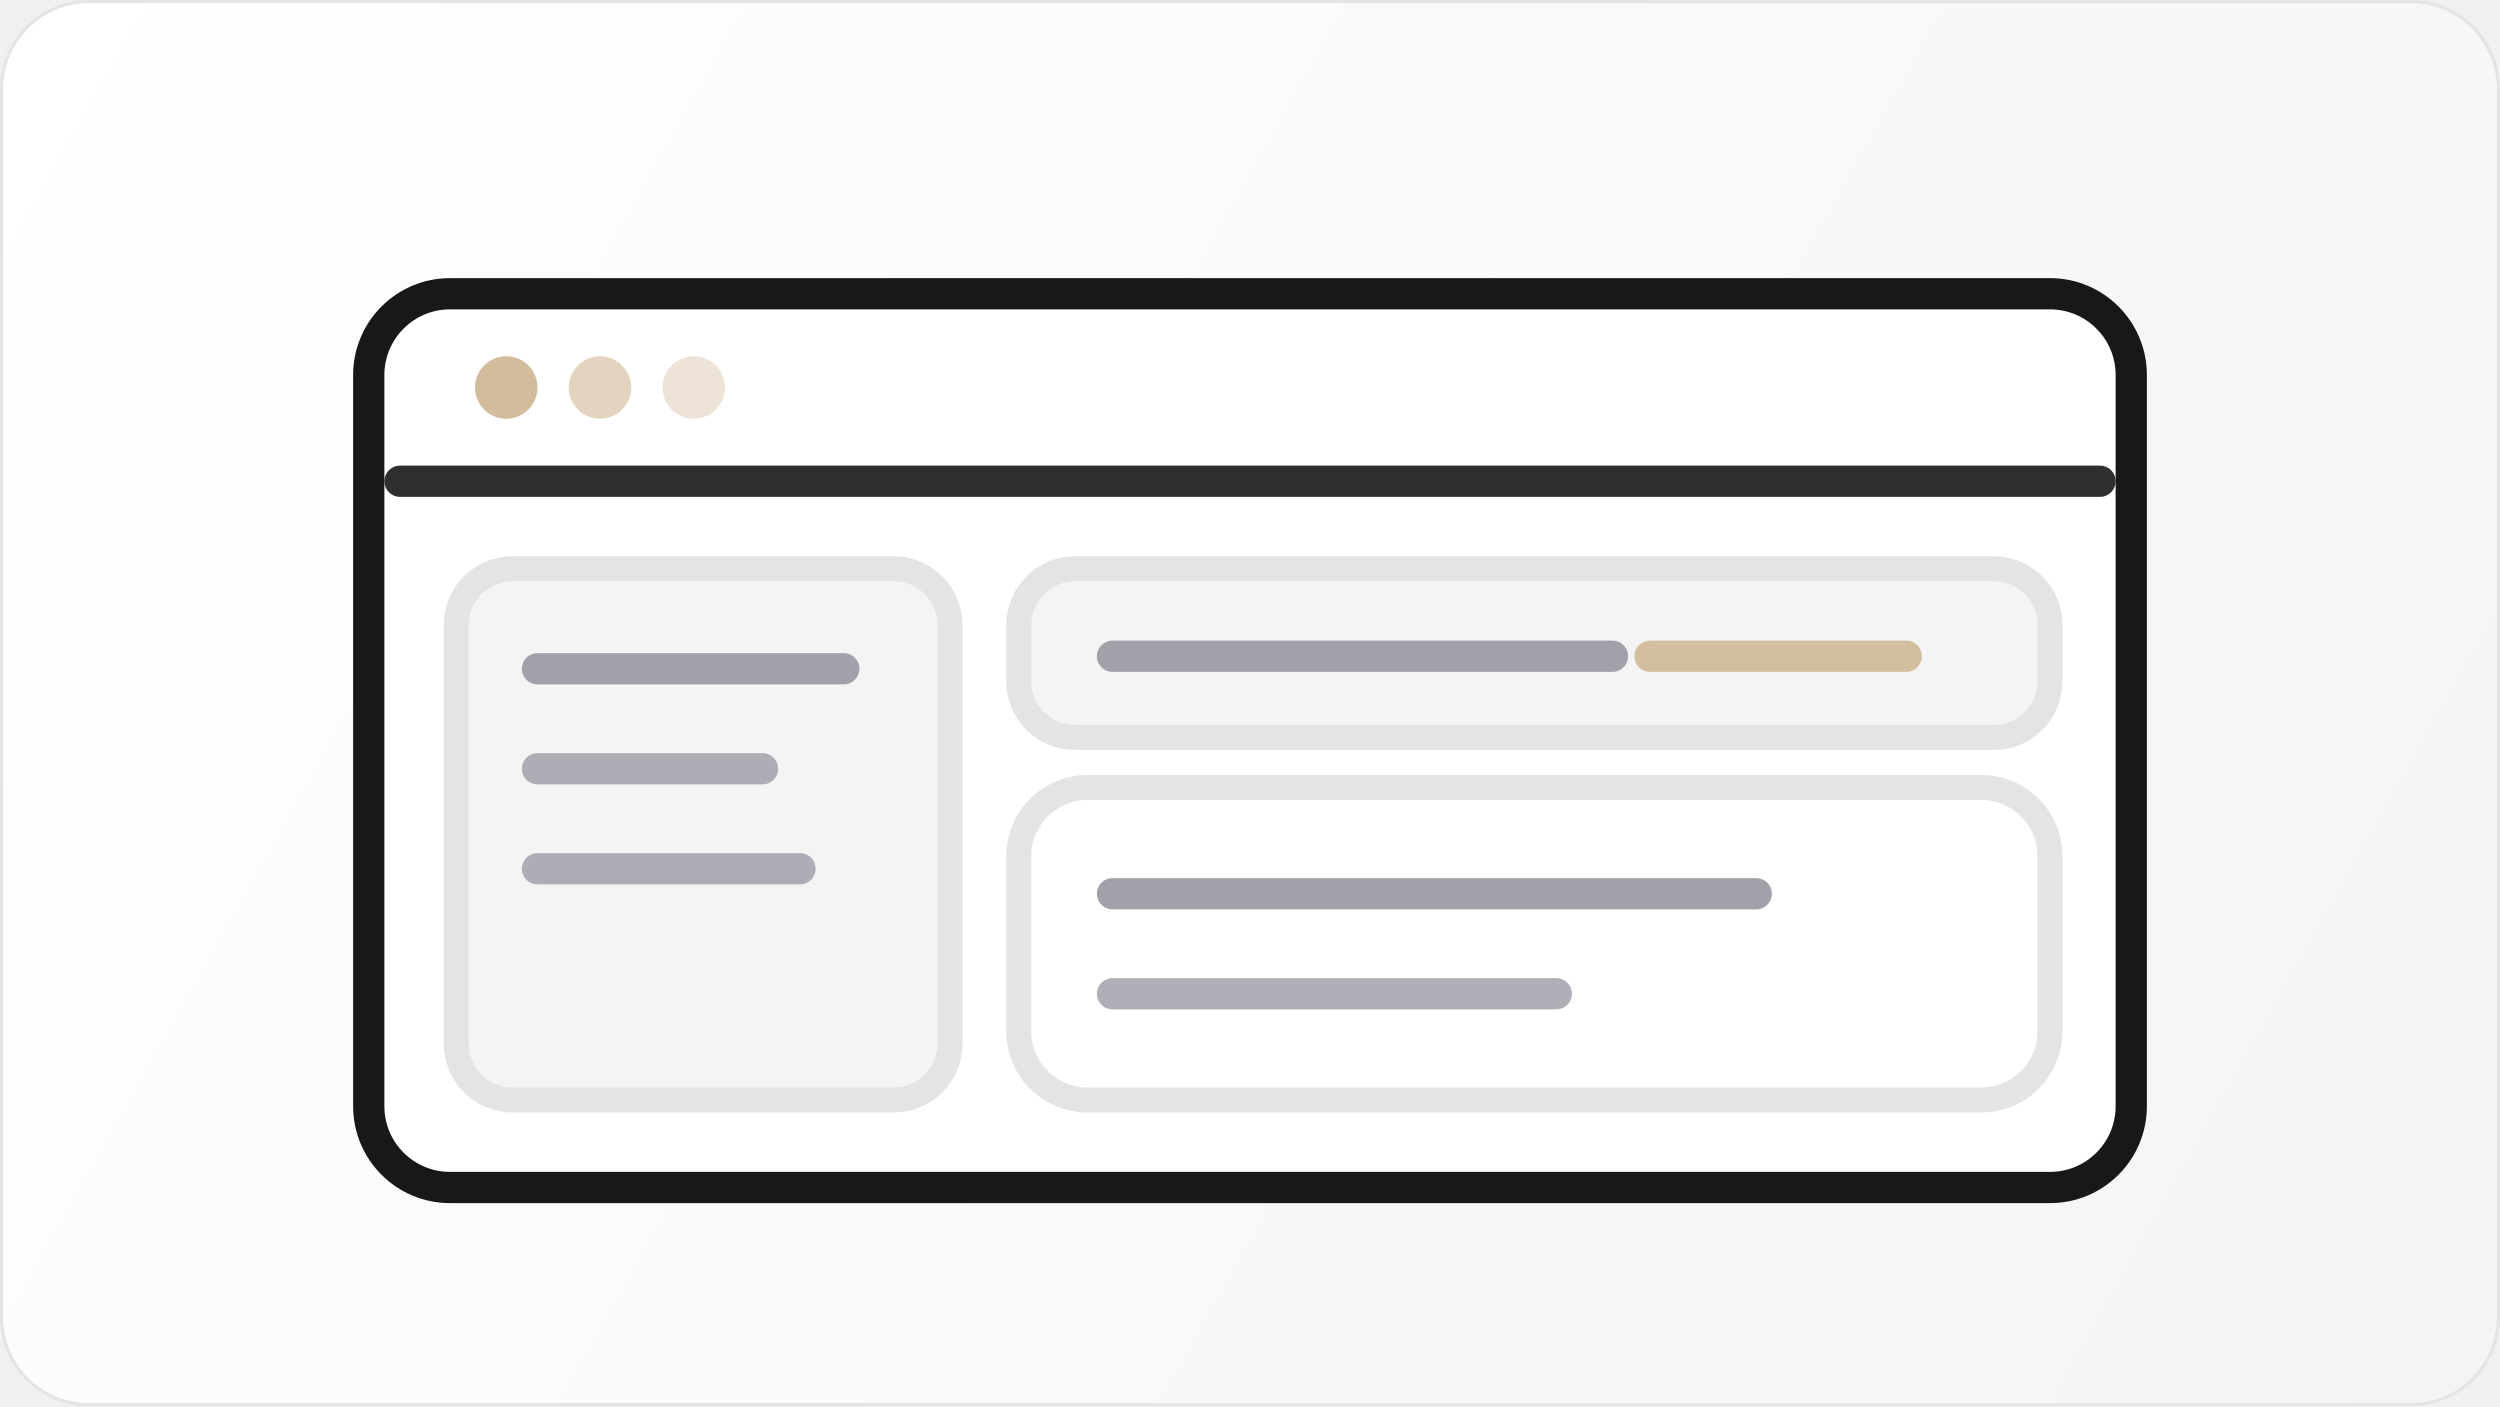
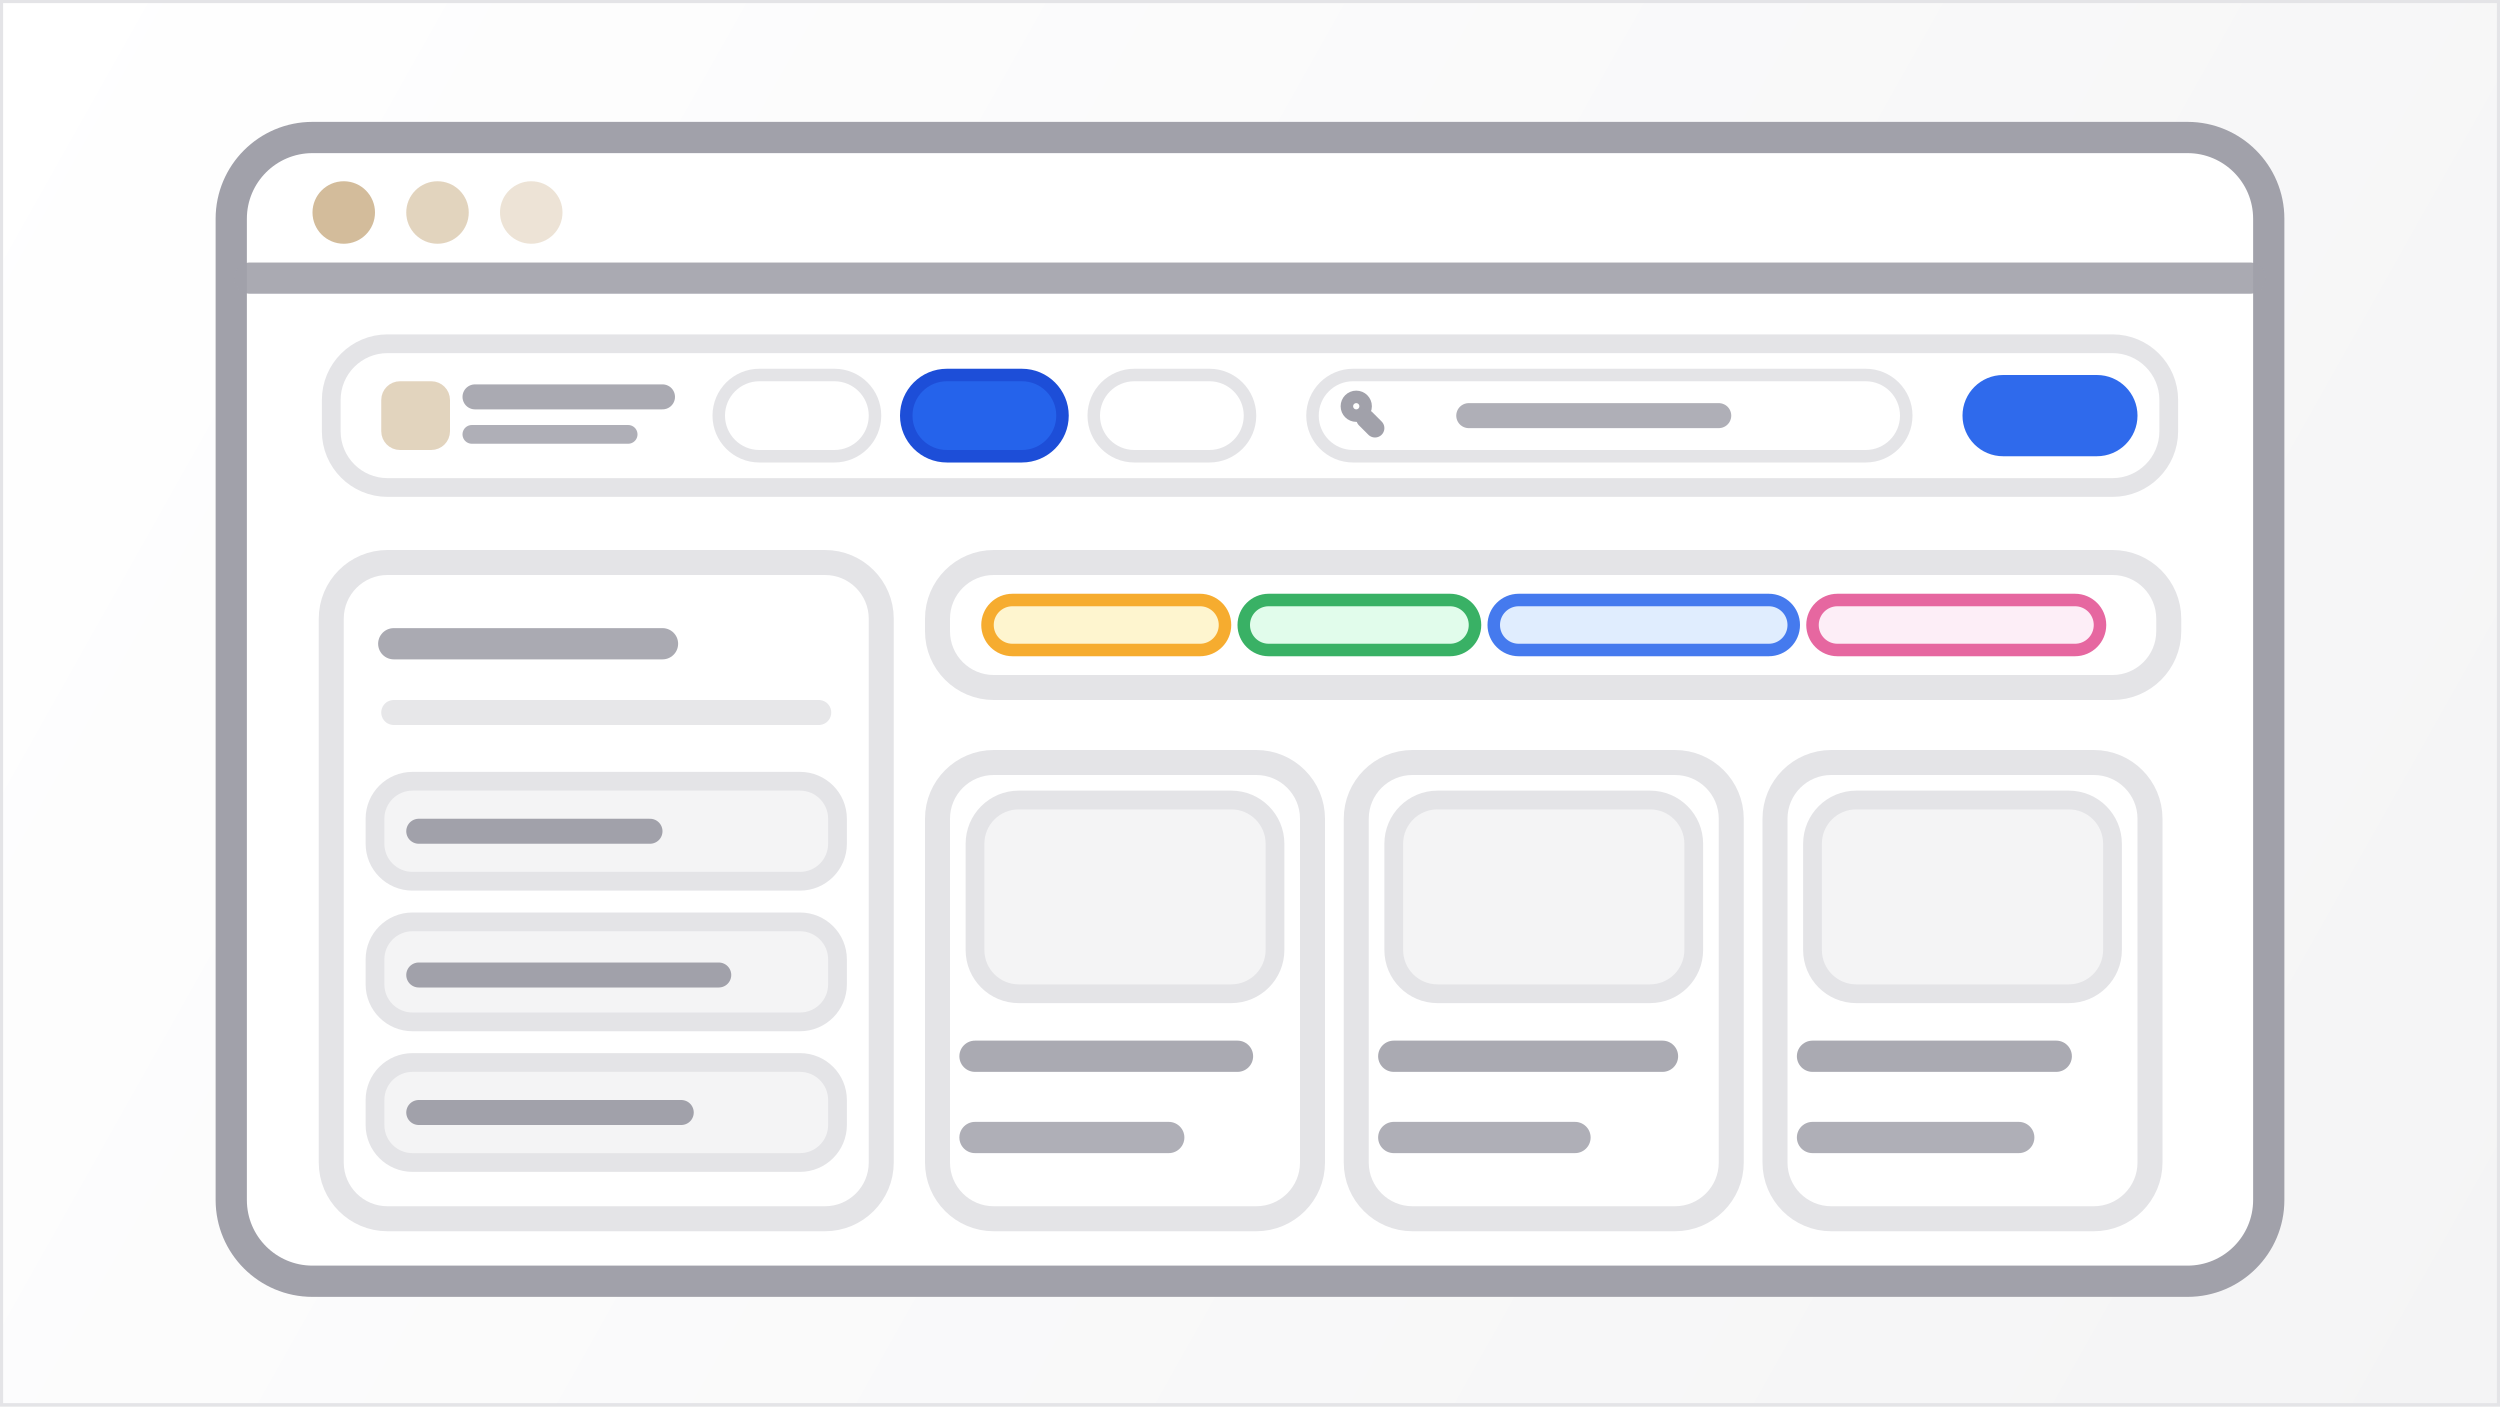
<svg xmlns="http://www.w3.org/2000/svg" width="800" height="450" viewBox="0 0 800 450" fill="none">
  <defs>
    <linearGradient id="bg" x1="0" y1="0" x2="800" y2="450" gradientUnits="userSpaceOnUse">
      <stop stop-color="#FFFFFF" />
      <stop offset="1" stop-color="#F4F4F5" />
    </linearGradient>
  </defs>
-   <rect x="0.5" y="0.5" width="799" height="449" rx="28" fill="url(#bg)" stroke="#E4E4E7" />
+   <rect x="0.5" y="0.5" width="799" height="449" fill="url(#bg)" stroke="#E4E4E7" />
  <g stroke-linecap="round" stroke-linejoin="round">
-     <rect x="118" y="94" width="564" height="286" rx="26" fill="#FFFFFF" stroke="#18181B" stroke-width="10" />
-     <path d="M128 154h544" stroke="#18181B" stroke-width="10" opacity="0.9" />
-     <circle cx="162" cy="124" r="10" fill="#CBB089" opacity="0.85" />
-     <circle cx="192" cy="124" r="10" fill="#CBB089" opacity="0.55" />
-     <circle cx="222" cy="124" r="10" fill="#CBB089" opacity="0.35" />
-     <rect x="146" y="182" width="158" height="170" rx="18" fill="#F4F4F5" stroke="#E4E4E7" stroke-width="8" />
-     <path d="M172 214h98" stroke="#A1A1AA" stroke-width="10" />
-     <path d="M172 246h72" stroke="#A1A1AA" stroke-width="10" opacity="0.85" />
-     <path d="M172 278h84" stroke="#A1A1AA" stroke-width="10" opacity="0.85" />
-     <rect x="326" y="182" width="330" height="54" rx="18" fill="#F4F4F5" stroke="#E4E4E7" stroke-width="8" />
-     <path d="M356 210h160" stroke="#A1A1AA" stroke-width="10" />
-     <rect x="326" y="252" width="330" height="100" rx="22" fill="#FFFFFF" stroke="#E4E4E7" stroke-width="8" />
-     <path d="M356 286h206" stroke="#A1A1AA" stroke-width="10" />
-     <path d="M356 318h142" stroke="#A1A1AA" stroke-width="10" opacity="0.85" />
-     <path d="M528 210h82" stroke="#CBB089" stroke-width="10" opacity="0.8" />
+     <rect x="74" y="44" width="652" height="366" rx="26" fill="#FFFFFF" stroke="#A1A1AA" stroke-width="10" />
+     <path d="M80 89h640" stroke="#A1A1AA" stroke-width="10" opacity="0.9" />
+     <circle cx="110" cy="68" r="10" fill="#CBB089" opacity="0.85" />
+     <circle cx="140" cy="68" r="10" fill="#CBB089" opacity="0.55" />
+     <circle cx="170" cy="68" r="10" fill="#CBB089" opacity="0.35" />
+     <rect x="106" y="110" width="588" height="46" rx="18" fill="#FFFFFF" stroke="#E4E4E7" stroke-width="6" />
+     <rect x="124" y="124" width="18" height="18" rx="4" fill="#CBB089" opacity="0.55" stroke="#CBB089" stroke-width="4" />
+     <path d="M152 127h60" stroke="#A1A1AA" stroke-width="8" opacity="0.9" />
+     <path d="M151 139h50" stroke="#A1A1AA" stroke-width="6" opacity="0.85" />
+     <rect x="230" y="120" width="50" height="26" rx="13" fill="#FFFFFF" stroke="#E4E4E7" stroke-width="4" />
+     <rect x="290" y="120" width="50" height="26" rx="13" fill="#2563EB" stroke="#1D4ED8" stroke-width="4" />
+     <rect x="350" y="120" width="50" height="26" rx="13" fill="#FFFFFF" stroke="#E4E4E7" stroke-width="4" />
+     <rect x="420" y="120" width="190" height="26" rx="13" fill="#FFFFFF" stroke="#E4E4E7" stroke-width="4" />
+     <circle cx="434" cy="130" r="3" fill="none" stroke="#A1A1AA" stroke-width="4" />
+     <path d="M437 134l3 3" stroke="#A1A1AA" stroke-width="6" />
+     <path d="M470 133h80" stroke="#A1A1AA" stroke-width="8" opacity="0.85" />
+     <rect x="628" y="120" width="56" height="26" rx="13" fill="#2563EB" opacity="0.95" />
+     <rect x="106" y="180" width="176" height="210" rx="18" fill="#FFFFFF" stroke="#E4E4E7" stroke-width="8" />
+     <path d="M126 206h86" stroke="#A1A1AA" stroke-width="10" opacity="0.9" />
+     <path d="M126 228h136" stroke="#E4E4E7" stroke-width="8" opacity="0.9" />
+     <rect x="120" y="250" width="148" height="32" rx="12" fill="#F4F4F5" stroke="#E4E4E7" stroke-width="6" />
+     <path d="M134 266h74" stroke="#A1A1AA" stroke-width="8" />
+     <rect x="120" y="295" width="148" height="32" rx="12" fill="#F4F4F5" stroke="#E4E4E7" stroke-width="6" />
+     <path d="M134 312h96" stroke="#A1A1AA" stroke-width="8" />
+     <rect x="120" y="340" width="148" height="32" rx="12" fill="#F4F4F5" stroke="#E4E4E7" stroke-width="6" />
+     <path d="M134 356h84" stroke="#A1A1AA" stroke-width="8" />
+     <rect x="300" y="180" width="394" height="40" rx="18" fill="#FFFFFF" stroke="#E4E4E7" stroke-width="8" />
+     <rect x="316" y="192" width="76" height="16" rx="8" fill="#FEF3C7" stroke="#F59E0B" stroke-width="4" opacity="0.85" />
+     <rect x="398" y="192" width="74" height="16" rx="8" fill="#DCFCE7" stroke="#16A34A" stroke-width="4" opacity="0.85" />
+     <rect x="478" y="192" width="96" height="16" rx="8" fill="#DBEAFE" stroke="#2563EB" stroke-width="4" opacity="0.85" />
+     <rect x="580" y="192" width="92" height="16" rx="8" fill="#FCE7F3" stroke="#DB2777" stroke-width="4" opacity="0.70" />
+     <rect x="300" y="244" width="120" height="146" rx="18" fill="#FFFFFF" stroke="#E4E4E7" stroke-width="8" />
+     <rect x="312" y="256" width="96" height="62" rx="14" fill="#F4F4F5" stroke="#E4E4E7" stroke-width="6" />
+     <path d="M312 338h84" stroke="#A1A1AA" stroke-width="10" opacity="0.9" />
+     <path d="M312 364h62" stroke="#A1A1AA" stroke-width="10" opacity="0.85" />
+     <rect x="434" y="244" width="120" height="146" rx="18" fill="#FFFFFF" stroke="#E4E4E7" stroke-width="8" />
+     <rect x="446" y="256" width="96" height="62" rx="14" fill="#F4F4F5" stroke="#E4E4E7" stroke-width="6" />
+     <path d="M446 338h86" stroke="#A1A1AA" stroke-width="10" opacity="0.9" />
+     <path d="M446 364h58" stroke="#A1A1AA" stroke-width="10" opacity="0.85" />
+     <rect x="568" y="244" width="120" height="146" rx="18" fill="#FFFFFF" stroke="#E4E4E7" stroke-width="8" />
+     <rect x="580" y="256" width="96" height="62" rx="14" fill="#F4F4F5" stroke="#E4E4E7" stroke-width="6" />
+     <path d="M580 338h78" stroke="#A1A1AA" stroke-width="10" opacity="0.9" />
+     <path d="M580 364h66" stroke="#A1A1AA" stroke-width="10" opacity="0.85" />
  </g>
</svg>
